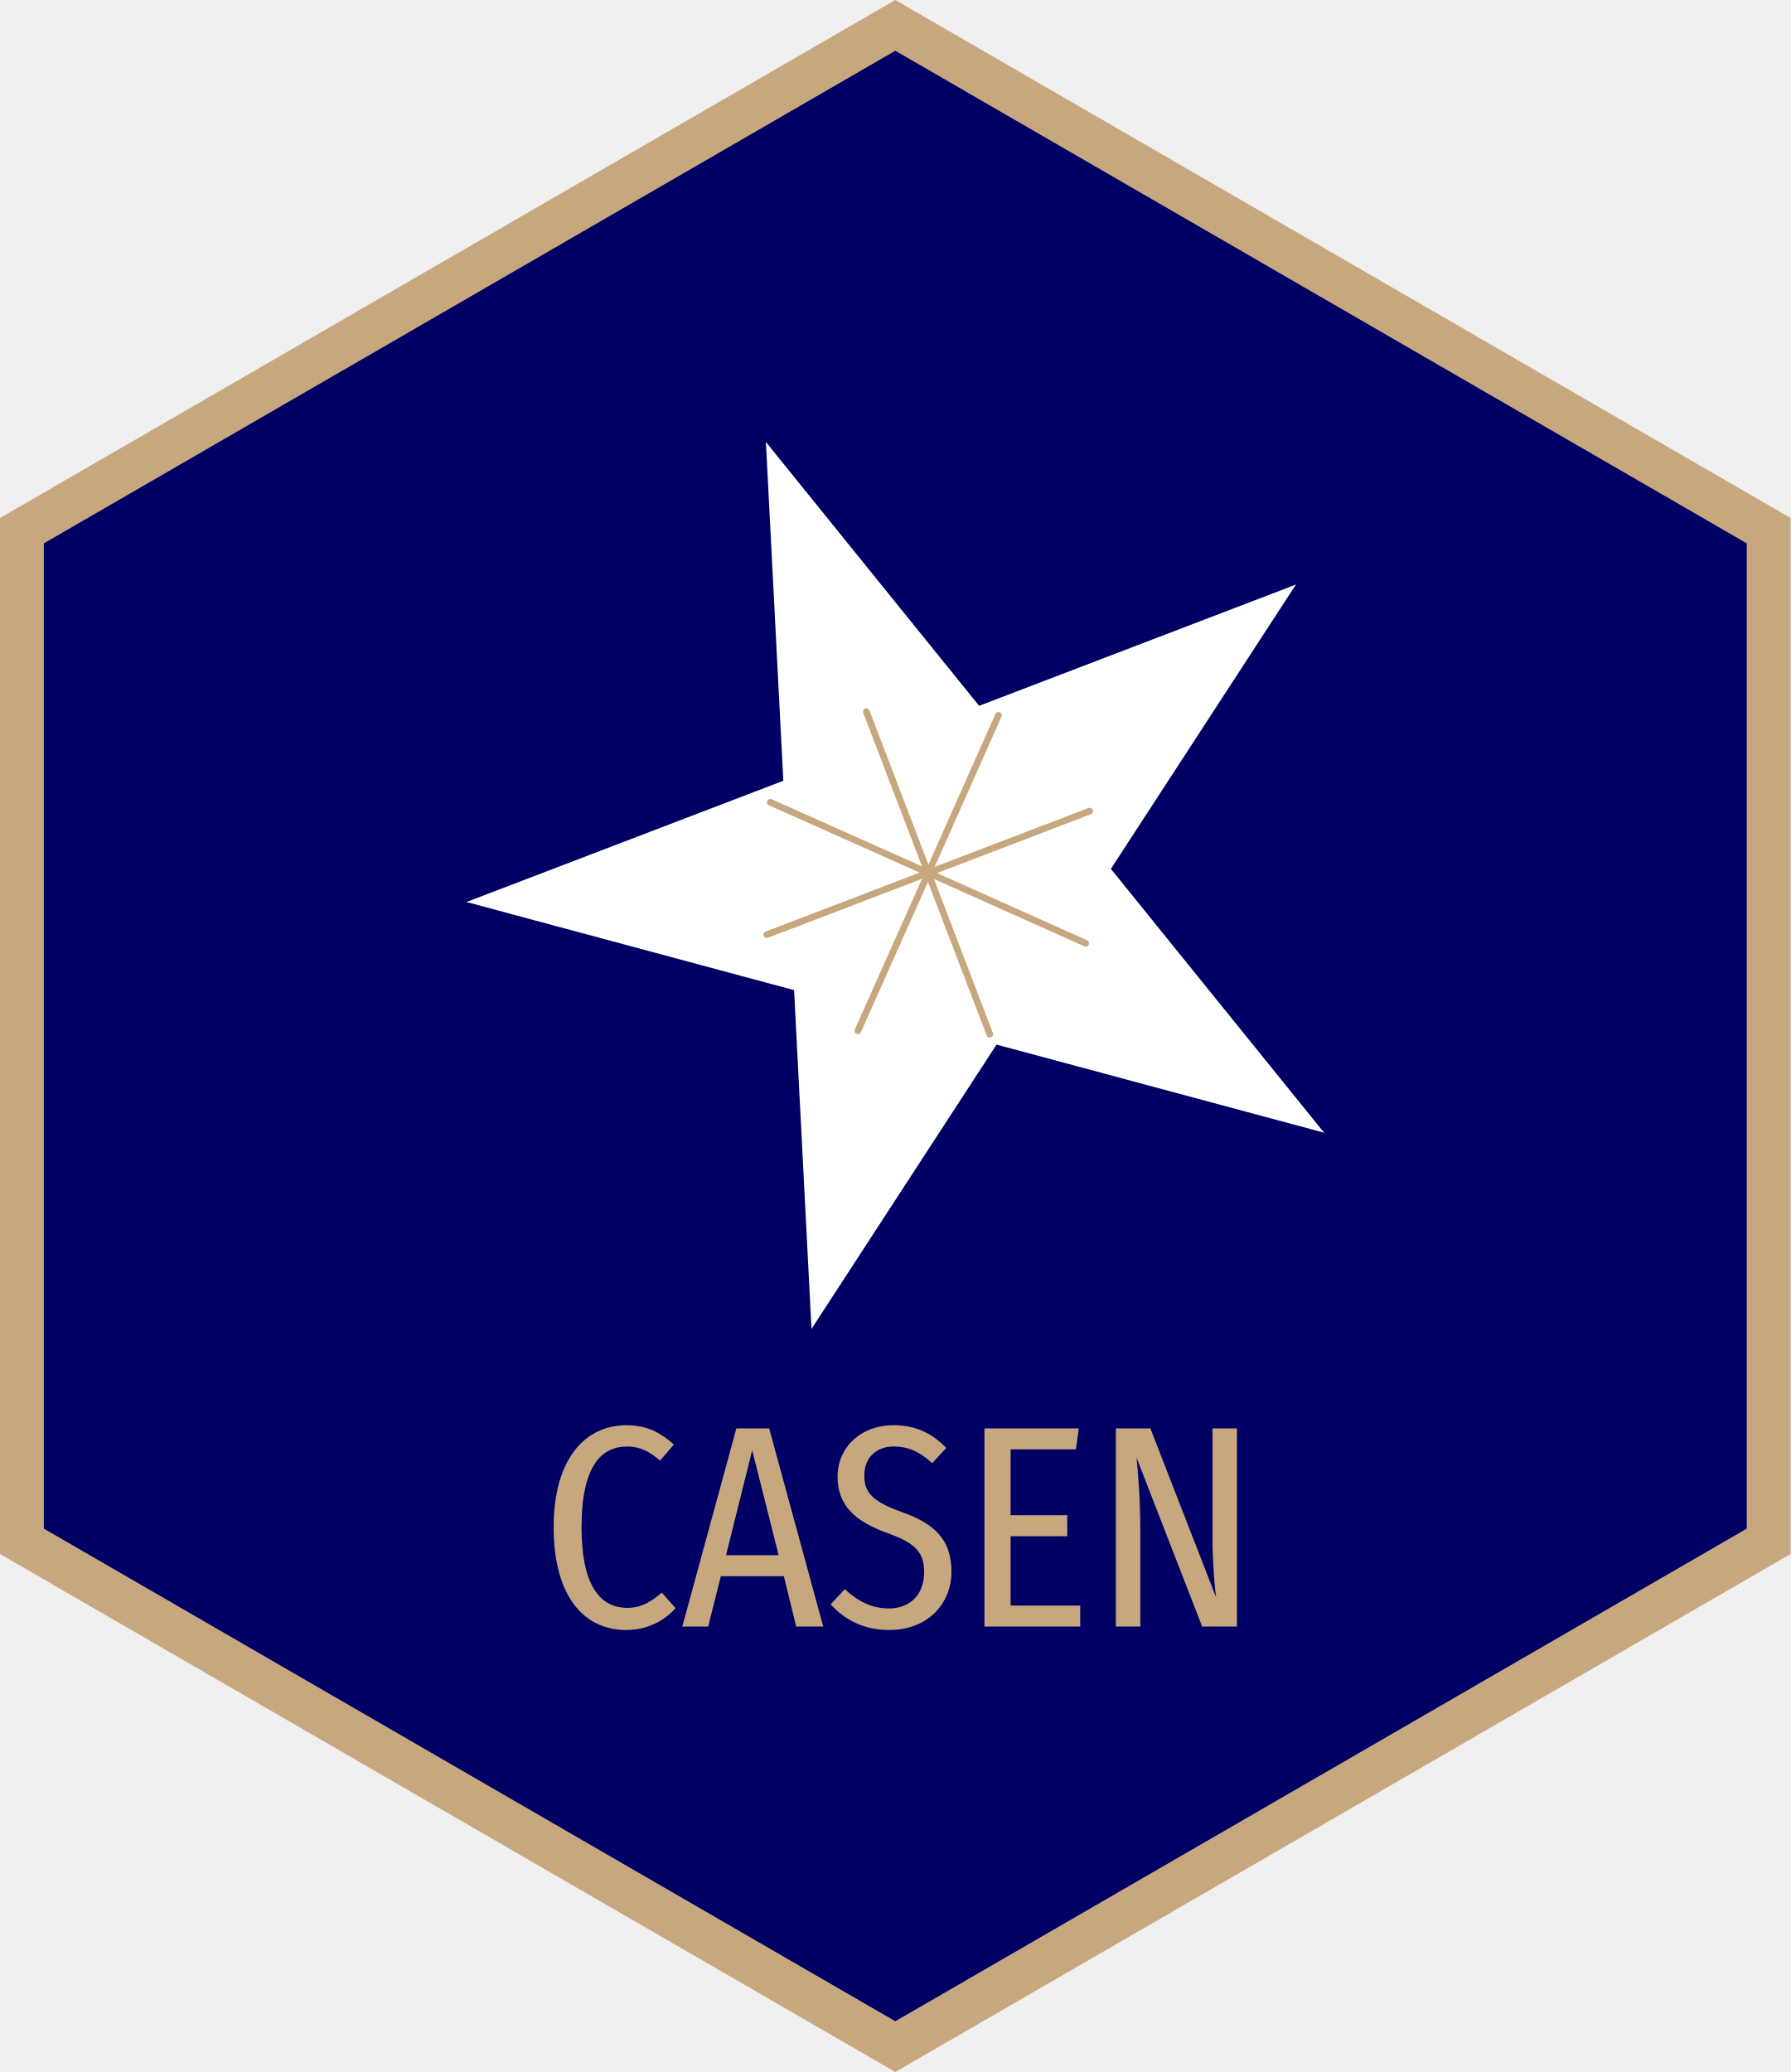
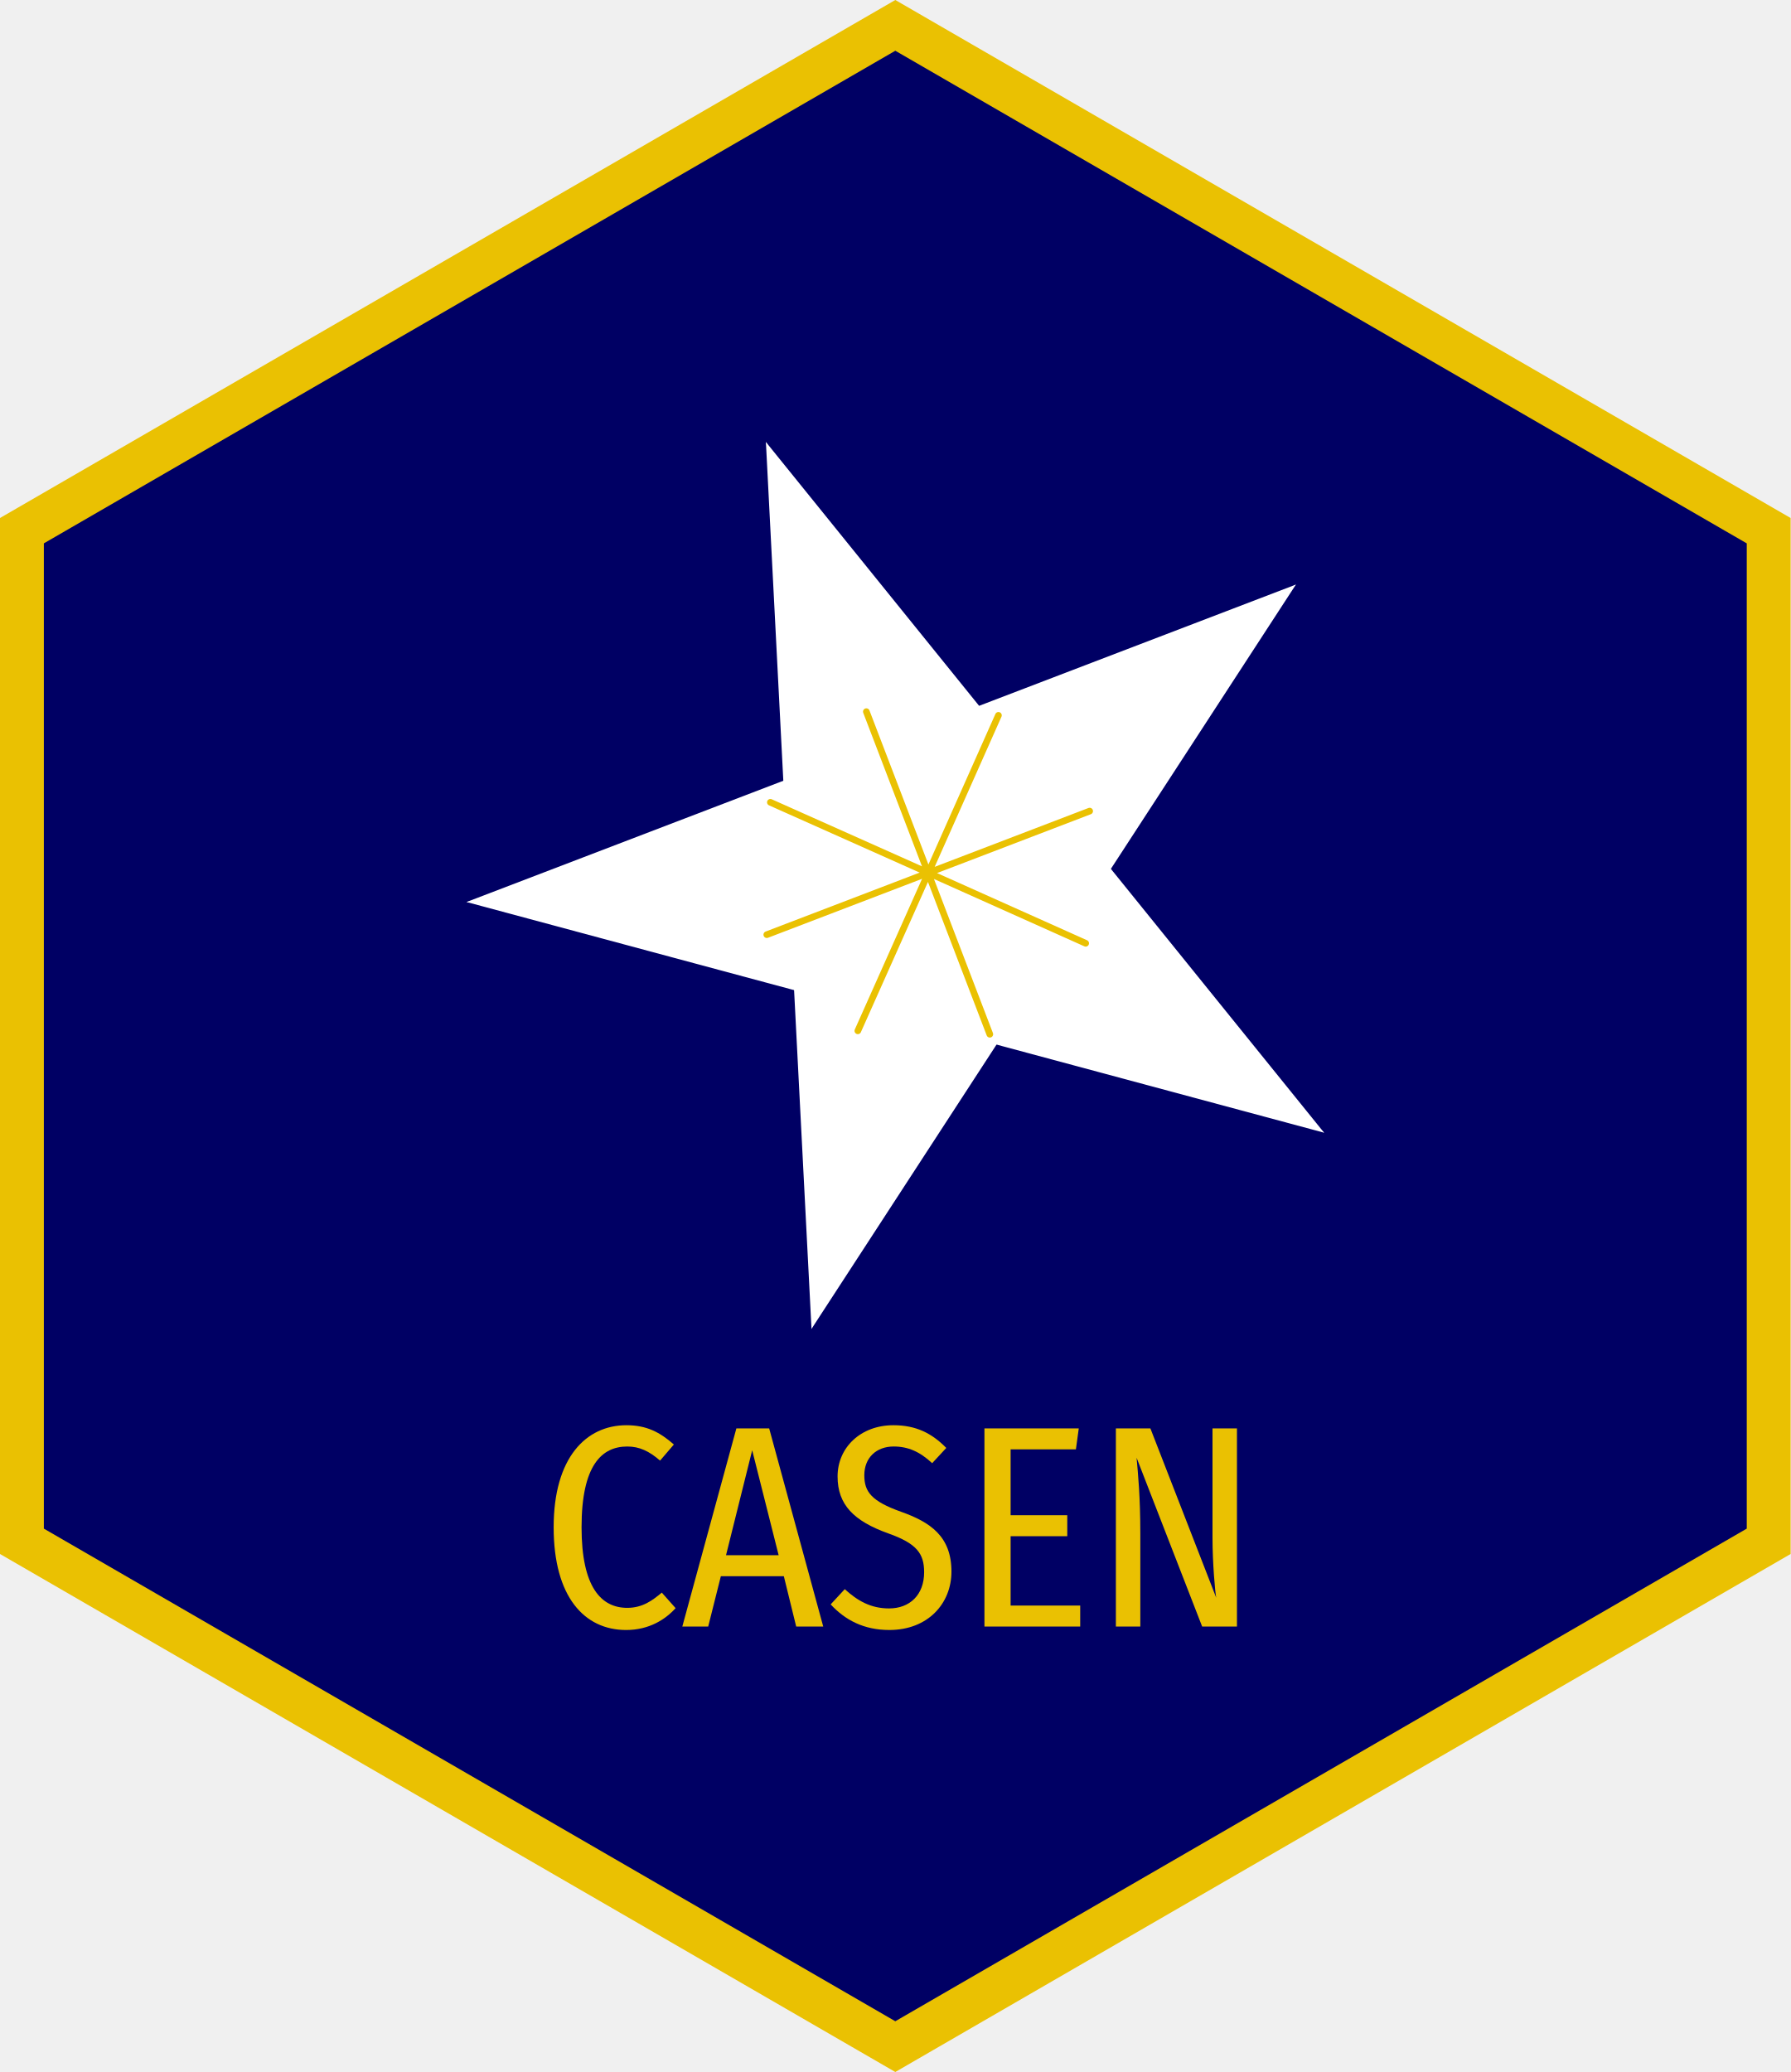
<svg xmlns="http://www.w3.org/2000/svg" xmlns:xlink="http://www.w3.org/1999/xlink" version="1.0" width="166.033" height="192.12" id="svg2811">
  <defs id="defs2813">
    <clipPath id="clp12">
      <path d="m 45.315,71.927 h 12.92 v 15.867 h -12.92 z" id="path184" />
    </clipPath>
    <clipPath id="clp21">
      <path d="m 123.91,72.178 h 26.23 v 15.294 h -26.23 z" id="path592" />
    </clipPath>
    <clipPath id="clp9">
      <path d="m 413.96,49.857 h 31.76 v 8.719 h -31.76 z" id="path100" />
    </clipPath>
    <clipPath id="clp12-5">
      <path id="path184-6" d="m 45.315,71.927 h 12.92 v 15.867 h -12.92 z" />
    </clipPath>
    <clipPath id="clp21-2">
      <path id="path592-9" d="m 123.91,72.178 h 26.23 v 15.294 h -26.23 z" />
    </clipPath>
    <clipPath id="clp9-1">
      <path id="path100-2" d="m 413.96,49.857 h 31.76 v 8.719 h -31.76 z" />
    </clipPath>
    <linearGradient xlink:href="#0-7" gradientUnits="userSpaceOnUse" y2="545.15" x2="0" y1="518.08" id="0">
      <stop id="stop7" stop-color="#faf7f7" />
      <stop id="stop9" stop-color="#d4d4d4" offset="1" />
    </linearGradient>
    <linearGradient gradientUnits="userSpaceOnUse" y2="518.08" x2="402.47" y1="545.15" x1="403.44" id="1">
      <stop id="stop12" stop-color="#d3d3d3" />
      <stop id="stop14" stop-color="#fcf9f9" offset="1" />
    </linearGradient>
    <linearGradient y2="155.59" x2="20.03" y1="261.26" x1="18.6" gradientUnits="userSpaceOnUse" id="0-7" gradientTransform="matrix(0.43355,0,0,0.43481,-57.01832,-61.89369)">
      <stop id="stop11" stop-color="#2a2c2f" />
      <stop id="stop13" stop-color="#424649" offset="1" />
    </linearGradient>
    <clipPath id="id3">
      <path id="path16946" d="M 11600200,27707200 C 11600200,27707200 11534980,27531590 10932860,27576730 C 10360840,27621900 10034720,27616890 9934350,27576730 C 9828980,27536600 9738670,27511520 9593160,27481420 C 9472720,27461330 9226860,27436240 9292110,27441250 C 9166690,27426220 9051260,27441250 9051260,27441250 C 9051260,27441250 9026190,27461330 9091410,27355950 C 9146610,27270650 9262010,27230540 9412520,27054890 C 9461250,26998040 10217950,27042100 10275540,27054890 C 10345810,27069960 10426090,27064950 10456200,27054890 C 10486290,27044870 10827480,27039860 10978030,27054890 C 11163230,27095180 11429670,27112850 11470030,27112410 C 11575930,27111250 11615270,27215470 11630290,27386060 C 11645360,27561690 11655400,27451310 11600200,27707200 z " />
    </clipPath>
    <clipPath id="id2">
      <path id="path16943" d="M 11018100,29368000 C 11018100,29368000 10646810,29458310 10591610,29327830 C 10561510,29262630 10541460,28760860 10315640,28600300 C 10084810,28444730 9983040,28310280 9491220,27934190 C 9340580,27819000 9196690,27737270 9141540,27641950 C 9101370,27571690 9096360,27476370 9051200,27441220 C 9051200,27441220 9332220,27411120 9783780,27521500 C 9783780,27521500 9718530,27742280 9864070,27817550 C 9944350,27857680 10130020,28133680 10416010,28269130 C 10686930,28394580 10852510,28846160 10937810,29092030 C 11033170,29362990 11018100,29368000 11018100,29368000 z " />
    </clipPath>
    <clipPath id="id1">
      <path id="path16940" d="M 9673400,29448300 C 9673400,29448300 10034670,29378040 10099890,29408140 C 10165110,29443290 10235360,28996690 10466170,28836160 C 10732120,28655510 11168650,28314320 11600150,27707190 C 11600150,27707190 11504830,27531580 11083350,27586780 C 11083350,27586780 11073290,27792490 11028170,27872770 C 10977980,27953060 10752200,28284220 10466170,28394600 C 10180180,28504960 9959390,28821090 9864080,29092050 C 9768760,29363010 9673400,29448300 9673400,29448300 z " />
    </clipPath>
    <linearGradient id="linearGradient13037">
      <stop id="stop13039" offset="0" style="stop-color:#999;stop-opacity:1" />
      <stop id="stop13041" offset="1" style="stop-color:#525252;stop-opacity:1" />
    </linearGradient>
    <linearGradient id="linearGradient12124">
      <stop id="stop12126" offset="0" style="stop-color:#4a4a4a;stop-opacity:1" />
      <stop id="stop12128" offset="1" style="stop-color:#adadad;stop-opacity:1" />
    </linearGradient>
    <linearGradient id="linearGradient11217">
      <stop id="stop11219" offset="0" style="stop-color:#999;stop-opacity:1" />
      <stop id="stop11221" offset="1" style="stop-color:white;stop-opacity:1" />
    </linearGradient>
    <linearGradient xlink:href="#linearGradient1012" id="linearGradient871" />
    <linearGradient gradientUnits="userSpaceOnUse" xlink:href="#linearGradient865" id="linearGradient1011" y2="24.175" x2="53.212" y1="180.93" x1="77.292" />
    <linearGradient gradientUnits="userSpaceOnUse" xlink:href="#linearGradient865" id="linearGradient1010" y2="40.054" x2="38.977" y1="-53.391" x1="43.398" />
    <linearGradient gradientTransform="scale(1.069323,0.935172)" gradientUnits="userSpaceOnUse" xlink:href="#linearGradient865" id="linearGradient870" y2="112.486" x2="88.361" y1="199.49" x1="178.424" />
    <linearGradient gradientTransform="scale(1.108489,0.902129)" gradientUnits="userSpaceOnUse" xlink:href="#linearGradient865" id="linearGradient864" y2="46.947" x2="82.344" y1="25.611" x1="105.807" />
    <radialGradient gradientUnits="userSpaceOnUse" xlink:href="#linearGradient1400" id="radialGradient858" fy="77.945" fx="79.896" r="68.379" cy="77.945" cx="79.896" />
    <radialGradient gradientUnits="userSpaceOnUse" xlink:href="#linearGradient853" id="radialGradient852" fy="325.766" fx="240.387" r="200.732" cy="477.833" cx="227.005" />
    <linearGradient id="linearGradient849">
      <stop id="stop850" offset="0" style="stop-color:white;stop-opacity:1" />
      <stop id="stop861" offset="0.38" style="stop-color:#1d1d1d;stop-opacity:0.561" />
      <stop id="stop862" offset="0.51" style="stop-color:black;stop-opacity:0.302" />
      <stop id="stop860" offset="0.641" style="stop-color:black;stop-opacity:0.216" />
      <stop id="stop851" offset="1" style="stop-color:black;stop-opacity:0" />
    </linearGradient>
    <linearGradient id="linearGradient853">
      <stop id="stop1185" offset="0" style="stop-color:#477daf;stop-opacity:1" />
      <stop id="stop855" offset="1" style="stop-color:#020407;stop-opacity:1" />
    </linearGradient>
    <linearGradient id="linearGradient865">
      <stop id="stop866" offset="0" style="stop-color:white;stop-opacity:1" />
      <stop id="stop868" offset="1" style="stop-color:white;stop-opacity:0" />
    </linearGradient>
    <linearGradient id="linearGradient1012">
      <stop id="stop1013" offset="0" style="stop-color:black;stop-opacity:0.306" />
      <stop id="stop1014" offset="1" style="stop-color:black;stop-opacity:0" />
    </linearGradient>
    <linearGradient id="linearGradient1400">
      <stop id="stop1401" offset="0" style="stop-color:black;stop-opacity:0.678" />
      <stop id="stop1403" offset="0.57" style="stop-color:black;stop-opacity:0.329" />
      <stop id="stop1402" offset="1" style="stop-color:black;stop-opacity:0" />
    </linearGradient>
    <linearGradient gradientTransform="matrix(0.512474,0,0,0.512474,372.9769,173.2066)" gradientUnits="userSpaceOnUse" xlink:href="#linearGradient12124" id="linearGradient25235" y2="145.212" x2="271.663" y1="148.319" x1="250.919" />
    <linearGradient gradientTransform="matrix(0.512474,0,0,0.512474,372.9769,173.2066)" gradientUnits="userSpaceOnUse" xlink:href="#linearGradient11217" id="linearGradient25237" y2="125.607" x2="177.694" y1="167.028" x1="250.958" />
    <radialGradient gradientUnits="userSpaceOnUse" xlink:href="#linearGradient853" id="radialGradient25239" fy="325.766" fx="240.387" r="200.732" cy="477.833" cx="227.005" />
    <linearGradient gradientTransform="matrix(0.183763,0,0,0.160709,234.2744,84.58468)" gradientUnits="userSpaceOnUse" xlink:href="#linearGradient865" id="linearGradient25241" y2="112.486" x2="88.361" y1="199.49" x1="178.424" />
    <linearGradient gradientTransform="matrix(-0.190494,0,0,0.155031,262.187,84.58468)" gradientUnits="userSpaceOnUse" xlink:href="#linearGradient865" id="linearGradient25243" y2="46.947" x2="82.344" y1="25.611" x1="105.807" />
    <linearGradient gradientTransform="matrix(0.512474,0,0,0.512474,372.569,173.2066)" gradientUnits="userSpaceOnUse" xlink:href="#linearGradient11217" id="linearGradient25247" y2="206.156" x2="250.27" y1="217.045" x1="250.273" />
    <linearGradient gradientTransform="matrix(0.512474,0,0,0.512474,372.5444,173.2066)" gradientUnits="userSpaceOnUse" xlink:href="#linearGradient12124" id="linearGradient25249" y2="216.979" x2="249.154" y1="232.727" x1="249.066" />
    <linearGradient gradientTransform="matrix(0.512474,0,0,0.512474,372.5691,182.9379)" gradientUnits="userSpaceOnUse" xlink:href="#linearGradient13037" id="linearGradient25251" y2="206.156" x2="250.27" y1="217.045" x1="250.273" />
  </defs>
  <g transform="translate(1996.689,-3007.756)" id="layer1">
    <g transform="translate(19.48863,19.49672)" id="g25472">
      <g id="g4353" transform="matrix(0.6757377,0,0,0.6757377,374.4507,977.3331)">
        <g transform="translate(80.54261)" id="g4347">
-           <g id="g79" transform="translate(8.010943,4.595812)" style="fill:#000064;stroke:#c7a77e;fill-opacity:1">
-             <path transform="matrix(0,0.08149567,-0.08132553,0,-3520.139,3565.857)" d="m -4700.408,1269.113 -1701.611,-10e-5 -850.805,-1473.638 850.806,-1473.638 1701.611,10e-5 850.805,1473.638 z" id="path4524" style="fill:#000064;fill-opacity:1;stroke:#c7a77e;stroke-width:73.993;stroke-miterlimit:4;stroke-dasharray:none;stroke-opacity:1" />
+           <g id="g79" transform="translate(8.010943,4.595812)" style="fill:#000064;stroke:#eac102;fill-opacity:1">
+             <path transform="matrix(0,0.08149567,-0.08132553,0,-3520.139,3565.857)" d="m -4700.408,1269.113 -1701.611,-10e-5 -850.805,-1473.638 850.806,-1473.638 1701.611,10e-5 850.805,1473.638 z" id="path4524" style="fill:#000064;fill-opacity:1;stroke:#eac102;stroke-width:73.993;stroke-miterlimit:4;stroke-dasharray:none;stroke-opacity:1" />
          </g>
          <text xml:space="preserve" style="font-style:normal;font-weight:normal;font-size:59.195px;line-height:1.25;font-family:sans-serif;letter-spacing:0px;word-spacing:0px;fill:#000000;fill-opacity:1;stroke:none;stroke-width:1.48" x="-3557.927" y="3134.174" id="text65">
            <tspan id="tspan63" x="-3557.927" y="3186.547" style="stroke-width:1.48" />
          </text>
          <g aria-label="L" style="font-style:normal;font-weight:normal;font-size:59.195px;line-height:1.25;font-family:sans-serif;letter-spacing:0px;word-spacing:0px;fill:#000000;fill-opacity:1;stroke:none;stroke-width:1.48" id="text42" transform="translate(-5.664483,-5.192442)" />
          <g transform="translate(7.080603,18.88161)" id="g86" style="font-style:normal;font-weight:normal;font-size:59.195px;line-height:1.25;font-family:sans-serif;letter-spacing:0px;word-spacing:0px;fill:#000000;fill-opacity:1;stroke:none;stroke-width:1.48" aria-label="L" />
          <g id="g855" transform="translate(-1.156348,9.237117)">
            <g id="g2028" transform="matrix(1.479864,0,0,1.479864,-3943.581,3380.148)">
              <g id="g2039" transform="translate(5.890094,-2.676576)">
                <g id="g961" transform="translate(0,4.009495)">
                  <g transform="translate(1.4155489e-8,-17.96875)" id="g932">
                    <g transform="translate(202.1884,-257.4311)" id="g4710">
                      <g transform="matrix(40.43043,-15.47446,15.47446,40.43043,98.96673,76.07099)" style="fill:#ffffff" id="cone">
                        <polygon points="0,0 0,1 0.5,1 " transform="rotate(17.99999,3.156877,-0.4999953)" style="fill:#ffffff" id="triangle" />
                        <use transform="scale(-1,1)" style="fill:#ffffff" id="use12" x="0" y="0" width="1500" height="1000" xlink:href="#triangle" />
                      </g>
                      <use transform="rotate(72.00001,98.96674,76.07101)" style="fill:#ffffff" id="use14" x="0" y="0" width="1500" height="1000" xlink:href="#cone" />
                      <use transform="rotate(-72.00001,98.96676,76.07101)" style="fill:#ffffff" id="use16" x="0" y="0" width="1500" height="1000" xlink:href="#cone" />
                      <use transform="rotate(144,98.96674,76.07099)" style="fill:#ffffff" id="use18" x="0" y="0" width="1500" height="1000" xlink:href="#cone" />
                      <use transform="rotate(-144,98.96673,76.071)" style="fill:#ffffff" id="use20" x="0" y="0" width="1500" height="1000" xlink:href="#cone" />
                    </g>
-                     <path d="m 294.206,-167.193 6.523,-14.613 5.714,14.929 m -20.347,-21.505 14.613,6.523 -5.714,-14.929 m 12.247,0.343 -6.496,14.602 14.956,-5.724 m -0.37,12.257 -14.586,-6.533 -14.982,5.734" style="fill:none;fill-opacity:1;stroke:#c7a77e;stroke-width:0.617;stroke-linecap:round;stroke-miterlimit:0;stroke-dasharray:none;stroke-opacity:1" id="path2000" />
+                     <path d="m 294.206,-167.193 6.523,-14.613 5.714,14.929 m -20.347,-21.505 14.613,6.523 -5.714,-14.929 m 12.247,0.343 -6.496,14.602 14.956,-5.724 m -0.37,12.257 -14.586,-6.533 -14.982,5.734" style="fill:none;fill-opacity:1;stroke:#eac102;stroke-width:0.617;stroke-linecap:round;stroke-miterlimit:0;stroke-dasharray:none;stroke-opacity:1" id="path2000" />
                  </g>
-                   <g transform="translate(0.4748409)" id="text921" style="font-style:normal;font-weight:normal;font-size:26.667px;line-height:0;font-family:sans-serif;letter-spacing:0px;word-spacing:0px;fill:#c7a77e;fill-opacity:1;stroke:none" aria-label="CASEN">
-                     <path id="path934" style="font-style:normal;font-variant:normal;font-weight:normal;font-stretch:normal;font-family:'Fira Sans Condensed';-inkscape-font-specification:'Fira Sans Condensed, ';fill:#c7a77e" d="m 272.273,-148.592 c -3.733,0 -6.747,2.987 -6.747,9.467 0,6.453 2.853,9.52 6.72,9.52 2.133,0 3.653,-0.987 4.587,-2.027 l -1.28,-1.44 c -0.827,0.693 -1.76,1.413 -3.2,1.413 -2.427,0 -4.24,-1.92 -4.24,-7.467 0,-5.787 1.893,-7.493 4.24,-7.493 1.12,0 2.027,0.427 3.04,1.307 l 1.28,-1.493 c -1.307,-1.147 -2.533,-1.787 -4.4,-1.787 z" />
-                     <path id="path936" style="font-style:normal;font-variant:normal;font-weight:normal;font-stretch:normal;font-family:'Fira Sans Condensed';-inkscape-font-specification:'Fira Sans Condensed, ';fill:#c7a77e" d="m 288.015,-129.926 h 2.507 l -5.013,-18.373 h -3.04 l -5.013,18.373 h 2.4 l 1.173,-4.667 h 5.84 z m -6.507,-6.613 2.427,-9.733 2.453,9.733 z" />
-                     <path id="path938" style="font-style:normal;font-variant:normal;font-weight:normal;font-stretch:normal;font-family:'Fira Sans Condensed';-inkscape-font-specification:'Fira Sans Condensed, ';fill:#c7a77e" d="m 297.025,-148.592 c -3.04,0 -5.173,2.08 -5.173,4.747 0,2.613 1.493,4.133 4.693,5.28 2.64,0.933 3.333,1.867 3.333,3.6 0,2.107 -1.333,3.36 -3.253,3.36 -1.707,0 -2.933,-0.72 -4.107,-1.787 l -1.307,1.413 c 1.36,1.467 3.093,2.373 5.44,2.373 3.573,0 5.76,-2.453 5.76,-5.413 0,-3.28 -1.973,-4.587 -4.667,-5.547 -2.773,-0.987 -3.413,-1.867 -3.413,-3.387 0,-1.627 1.12,-2.667 2.72,-2.667 1.333,0 2.427,0.48 3.573,1.547 l 1.307,-1.413 c -1.333,-1.36 -2.8,-2.107 -4.907,-2.107 z" />
-                     <path id="path940" style="font-style:normal;font-variant:normal;font-weight:normal;font-stretch:normal;font-family:'Fira Sans Condensed';-inkscape-font-specification:'Fira Sans Condensed, ';fill:#c7a77e" d="m 314.217,-148.299 h -8.747 v 18.373 h 8.88 v -1.947 h -6.453 v -6.427 h 5.253 v -1.947 h -5.253 v -6.107 h 6.053 z" />
-                     <path id="path942" style="font-style:normal;font-variant:normal;font-weight:normal;font-stretch:normal;font-family:'Fira Sans Condensed';-inkscape-font-specification:'Fira Sans Condensed, ';fill:#c7a77e" d="m 328.884,-148.299 h -2.267 v 10.16 c 0,2.267 0.24,5.067 0.347,5.547 l -6.107,-15.707 h -3.2 v 18.373 h 2.267 v -8.64 c 0,-3.387 -0.213,-5.52 -0.347,-7.013 l 6.08,15.653 h 3.227 z" />
+                   <g transform="translate(0.4748409)" id="text921" style="font-style:normal;font-weight:normal;font-size:26.667px;line-height:0;font-family:sans-serif;letter-spacing:0px;word-spacing:0px;fill:#eac102;fill-opacity:1;stroke:none" aria-label="CASEN">
+                     <path id="path934" style="font-style:normal;font-variant:normal;font-weight:normal;font-stretch:normal;font-family:'Fira Sans Condensed';-inkscape-font-specification:'Fira Sans Condensed, ';fill:#eac102" d="m 272.273,-148.592 c -3.733,0 -6.747,2.987 -6.747,9.467 0,6.453 2.853,9.52 6.72,9.52 2.133,0 3.653,-0.987 4.587,-2.027 l -1.28,-1.44 c -0.827,0.693 -1.76,1.413 -3.2,1.413 -2.427,0 -4.24,-1.92 -4.24,-7.467 0,-5.787 1.893,-7.493 4.24,-7.493 1.12,0 2.027,0.427 3.04,1.307 l 1.28,-1.493 c -1.307,-1.147 -2.533,-1.787 -4.4,-1.787 z" />
+                     <path id="path936" style="font-style:normal;font-variant:normal;font-weight:normal;font-stretch:normal;font-family:'Fira Sans Condensed';-inkscape-font-specification:'Fira Sans Condensed, ';fill:#eac102" d="m 288.015,-129.926 h 2.507 l -5.013,-18.373 h -3.04 l -5.013,18.373 h 2.4 l 1.173,-4.667 h 5.84 z m -6.507,-6.613 2.427,-9.733 2.453,9.733 z" />
+                     <path id="path938" style="font-style:normal;font-variant:normal;font-weight:normal;font-stretch:normal;font-family:'Fira Sans Condensed';-inkscape-font-specification:'Fira Sans Condensed, ';fill:#eac102" d="m 297.025,-148.592 c -3.04,0 -5.173,2.08 -5.173,4.747 0,2.613 1.493,4.133 4.693,5.28 2.64,0.933 3.333,1.867 3.333,3.6 0,2.107 -1.333,3.36 -3.253,3.36 -1.707,0 -2.933,-0.72 -4.107,-1.787 l -1.307,1.413 c 1.36,1.467 3.093,2.373 5.44,2.373 3.573,0 5.76,-2.453 5.76,-5.413 0,-3.28 -1.973,-4.587 -4.667,-5.547 -2.773,-0.987 -3.413,-1.867 -3.413,-3.387 0,-1.627 1.12,-2.667 2.72,-2.667 1.333,0 2.427,0.48 3.573,1.547 l 1.307,-1.413 c -1.333,-1.36 -2.8,-2.107 -4.907,-2.107 z" />
+                     <path id="path940" style="font-style:normal;font-variant:normal;font-weight:normal;font-stretch:normal;font-family:'Fira Sans Condensed';-inkscape-font-specification:'Fira Sans Condensed, ';fill:#eac102" d="m 314.217,-148.299 h -8.747 v 18.373 h 8.88 v -1.947 h -6.453 v -6.427 h 5.253 v -1.947 h -5.253 v -6.107 h 6.053 z" />
+                     <path id="path942" style="font-style:normal;font-variant:normal;font-weight:normal;font-stretch:normal;font-family:'Fira Sans Condensed';-inkscape-font-specification:'Fira Sans Condensed, ';fill:#eac102" d="m 328.884,-148.299 h -2.267 v 10.16 c 0,2.267 0.24,5.067 0.347,5.547 l -6.107,-15.707 h -3.2 v 18.373 h 2.267 v -8.64 c 0,-3.387 -0.213,-5.52 -0.347,-7.013 l 6.08,15.653 h 3.227 z" />
                  </g>
                </g>
              </g>
              <path id="path11116" style="fill:none;fill-opacity:1;fill-rule:evenodd;stroke:none;stroke-width:0.14px;stroke-linecap:butt;stroke-linejoin:miter;stroke-opacity:1" d="m 272.12,-124.264 c 3.486,-0.147 5.053,0.162 11.537,-0.733 6.485,-0.896 11.959,-2.101 18.602,-2.123 6.643,0.022 12.415,1.228 18.9,2.123 6.485,0.896 8.052,0.587 11.537,0.733" />
              <g aria-label="CASEN" style="font-style:normal;font-weight:normal;font-size:26.667px;line-height:0;font-family:sans-serif;letter-spacing:0px;word-spacing:0px;fill:#000000;fill-opacity:1;stroke:none" id="text2102" transform="matrix(0.3212669,0,0,0.3212669,200.5617,-107.67)" />
            </g>
          </g>
        </g>
      </g>
    </g>
  </g>
</svg>
